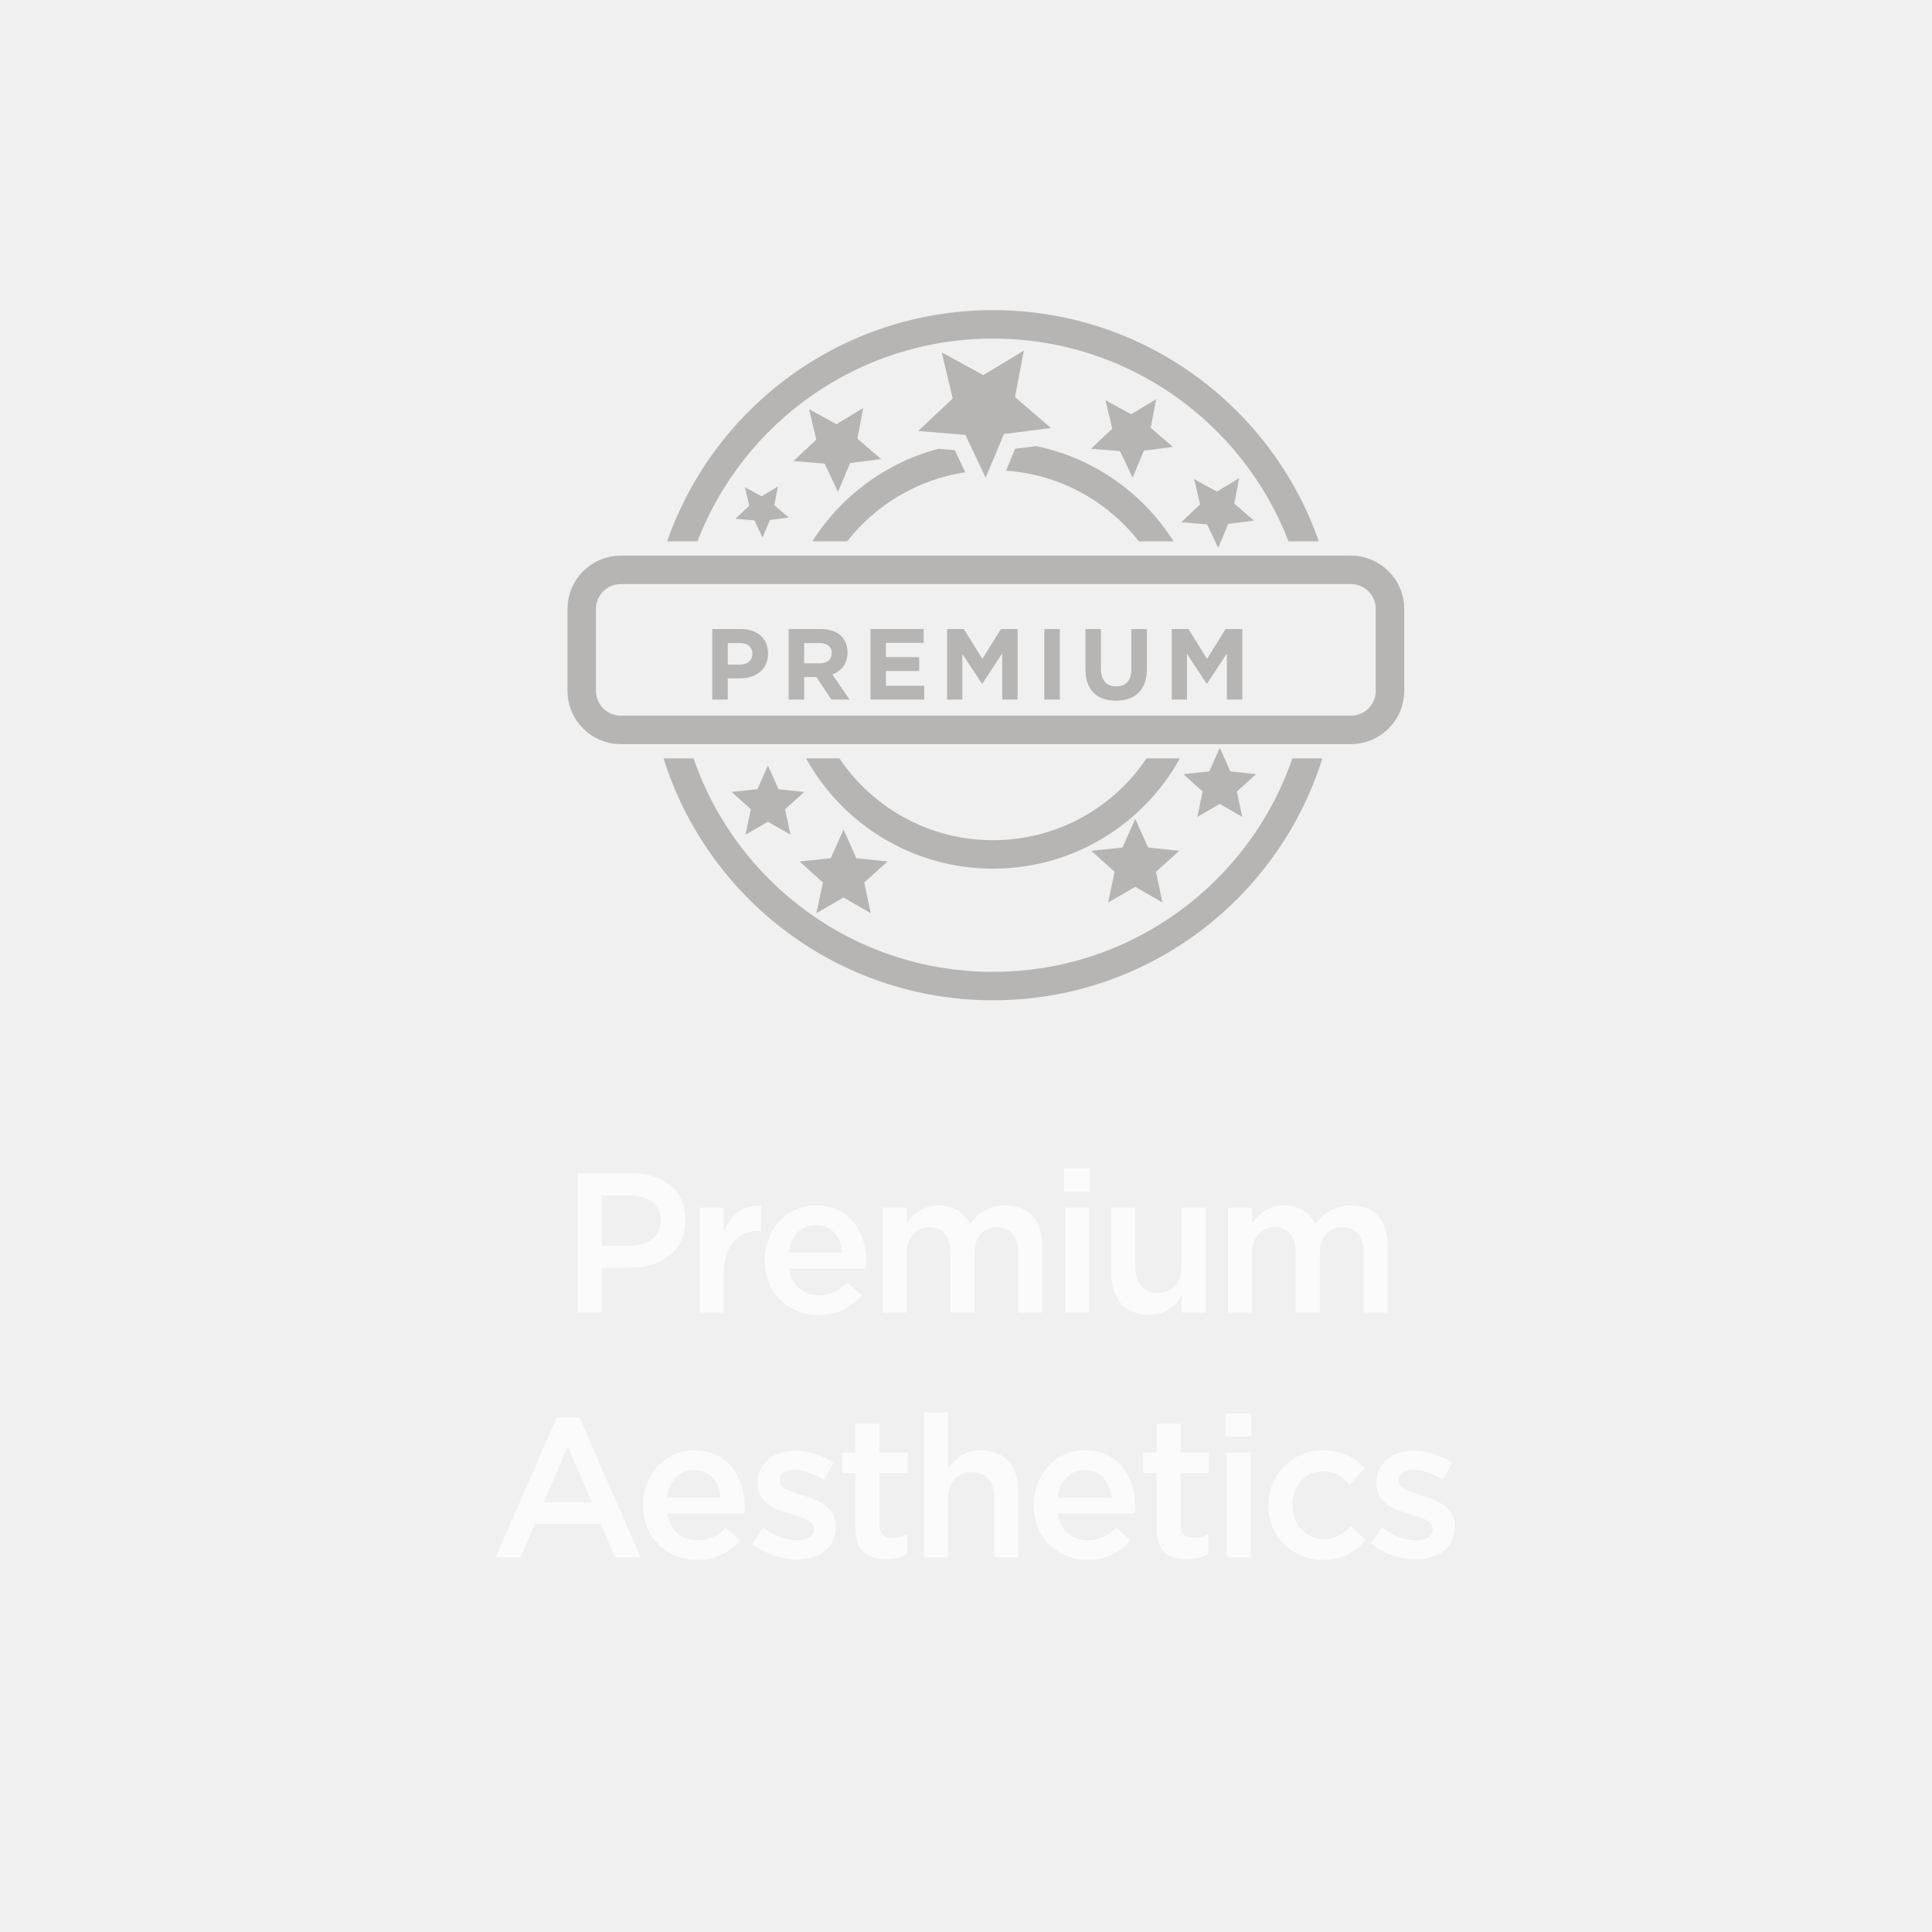
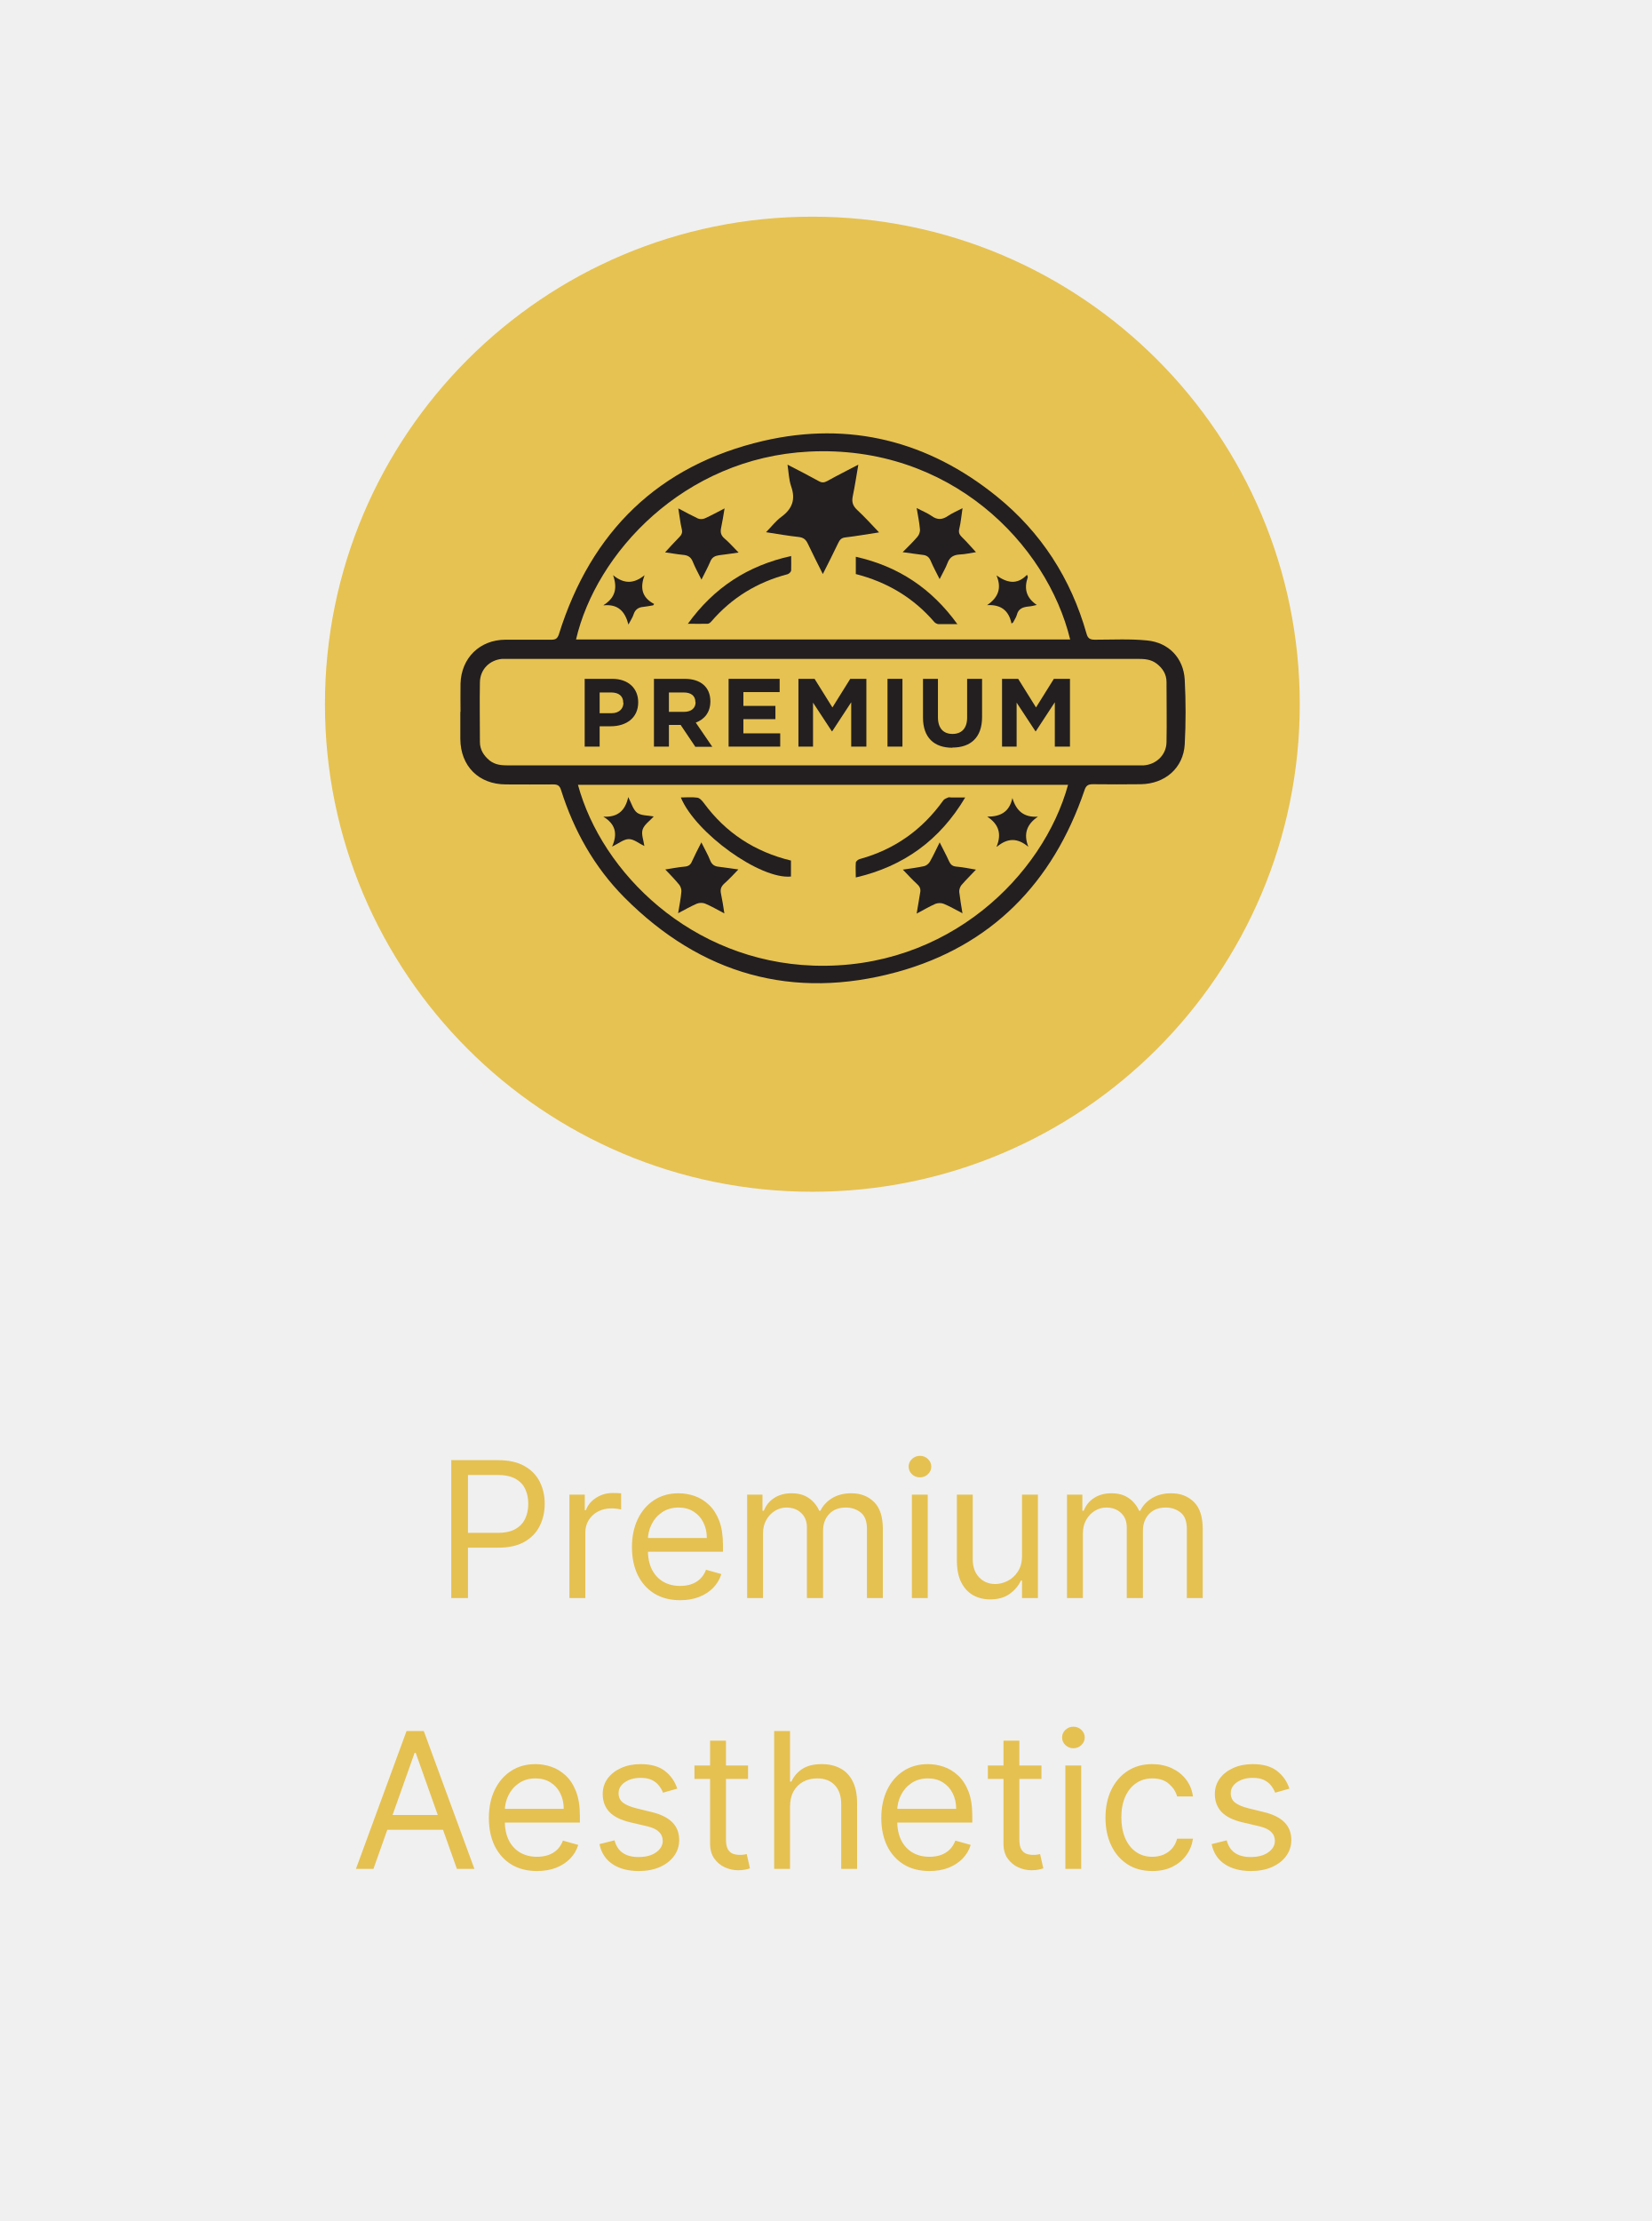
- <svg xmlns="http://www.w3.org/2000/svg" width="71" height="71" viewBox="0 0 71 71" fill="none">
-   <g filter="url(#filter0_b_533_867)">
-     <path d="M21.378 22.379C21.378 21.585 22.022 20.941 22.816 20.941H49.644C50.438 20.941 51.082 21.585 51.082 22.379V25.386C51.082 26.181 50.438 26.824 49.644 26.824H22.816C22.022 26.824 21.378 26.181 21.378 25.386V22.379Z" stroke="#B6B5B4" stroke-width="1.046" />
-     <path d="M34.61 12.951L36.137 13.786L37.625 12.883L37.302 14.593L38.621 15.729L36.895 15.951L36.222 17.556L35.478 15.983L33.743 15.839L35.01 14.645L34.61 12.951Z" fill="#B6B5B4" />
-     <path d="M29.733 15.038L30.74 15.589L31.722 14.993L31.509 16.122L32.38 16.871L31.24 17.017L30.796 18.077L30.305 17.038L29.16 16.944L29.996 16.156L29.733 15.038Z" fill="#B6B5B4" />
-     <path d="M27.375 17.904L27.988 18.24L28.586 17.877L28.456 18.564L28.986 19.02L28.293 19.109L28.022 19.754L27.724 19.122L27.027 19.064L27.535 18.585L27.375 17.904Z" fill="#B6B5B4" />
-     <path d="M40.627 14.71L41.57 15.225L42.488 14.668L42.289 15.723L43.103 16.425L42.038 16.561L41.622 17.552L41.163 16.581L40.092 16.492L40.874 15.755L40.627 14.71Z" fill="#B6B5B4" />
-     <path d="M43.885 17.609L44.721 18.067L45.537 17.572L45.36 18.509L46.082 19.131L45.136 19.253L44.768 20.133L44.36 19.27L43.41 19.192L44.104 18.537L43.885 17.609Z" fill="#B6B5B4" />
-     <path d="M44.826 27.478L45.214 28.349L46.163 28.449L45.454 29.087L45.652 30.02L44.826 29.544L44 30.02L44.198 29.087L43.489 28.449L44.438 28.349L44.826 27.478Z" fill="#B6B5B4" />
-     <path d="M28.222 28.132L28.611 29.003L29.559 29.103L28.851 29.741L29.049 30.674L28.222 30.198L27.396 30.674L27.594 29.741L26.886 29.103L27.834 29.003L28.222 28.132Z" fill="#B6B5B4" />
-     <path d="M41.721 30.093L42.191 31.146L43.337 31.267L42.481 32.039L42.72 33.167L41.721 32.591L40.722 33.167L40.962 32.039L40.105 31.267L41.252 31.146L41.721 30.093Z" fill="#B6B5B4" />
-     <path d="M31 30.485L31.47 31.538L32.617 31.659L31.76 32.431L31.999 33.559L31 32.983L30.002 33.559L30.241 32.431L29.384 31.659L30.531 31.538L31 30.485Z" fill="#B6B5B4" />
-     <path fill-rule="evenodd" clip-rule="evenodd" d="M47.495 27.87C45.923 32.435 41.59 35.715 36.491 35.715C31.392 35.715 27.059 32.435 25.487 27.87H24.386C25.998 33.022 30.808 36.76 36.491 36.76C42.174 36.76 46.984 33.022 48.596 27.87H47.495ZM25.63 19.895C27.31 15.536 31.54 12.443 36.491 12.443C41.443 12.443 45.672 15.536 47.352 19.895H48.466C46.738 14.947 42.029 11.397 36.491 11.397C30.953 11.397 26.244 14.947 24.516 19.895H25.63Z" fill="#B6B5B4" />
-     <path fill-rule="evenodd" clip-rule="evenodd" d="M34.487 16.493C32.547 17.004 30.9 18.241 29.855 19.895H31.133C32.179 18.556 33.717 17.62 35.474 17.356L35.09 16.543L34.487 16.493ZM36.97 17.297C38.951 17.434 40.698 18.421 41.851 19.895H43.128C42.008 18.122 40.198 16.829 38.075 16.394L37.306 16.493L36.97 17.297ZM29.623 27.87C30.96 30.287 33.535 31.923 36.492 31.923C39.449 31.923 42.024 30.287 43.36 27.87H42.135C40.915 29.684 38.843 30.877 36.492 30.877C34.141 30.877 32.069 29.684 30.848 27.87H29.623Z" fill="#B6B5B4" />
-     <path d="M28.226 24.021C28.226 24.621 27.76 24.932 27.178 24.932H26.745V25.709H26.175V23.117H27.234C27.852 23.117 28.226 23.484 28.226 24.013V24.021ZM27.649 24.032V24.024C27.649 23.769 27.471 23.632 27.186 23.632H26.745V24.424H27.197C27.482 24.424 27.649 24.254 27.649 24.032ZM31.222 25.709H30.555L30 24.88H29.552V25.709H28.982V23.117H30.166C30.777 23.117 31.144 23.439 31.144 23.973V23.98C31.144 24.398 30.918 24.661 30.589 24.784L31.222 25.709ZM30.567 24.01V24.002C30.567 23.758 30.396 23.632 30.118 23.632H29.552V24.376H30.13C30.407 24.376 30.567 24.228 30.567 24.01ZM33.964 25.709H31.991V23.117H33.946V23.625H32.557V24.15H33.779V24.658H32.557V25.202H33.964V25.709ZM37.397 25.709H36.83V24.017L36.101 25.124H36.086L35.364 24.028V25.709H34.805V23.117H35.419L36.101 24.213L36.782 23.117H37.397V25.709ZM38.949 25.709H38.378V23.117H38.949V25.709ZM42.148 24.58C42.148 25.365 41.707 25.75 41.011 25.75C40.315 25.75 39.889 25.361 39.889 24.598V23.117H40.459V24.584C40.459 25.006 40.67 25.224 41.018 25.224C41.366 25.224 41.577 25.013 41.577 24.602V23.117H42.148V24.58ZM45.654 25.709H45.087V24.017L44.358 25.124H44.343L43.621 24.028V25.709H43.062V23.117H43.676L44.358 24.213L45.039 23.117H45.654V25.709Z" fill="#B6B5B4" />
-     <path d="M25.192 44.838C25.192 45.993 24.271 46.592 23.146 46.592H22.13V48.237H21.231V43.121H23.248C24.439 43.121 25.192 43.793 25.192 44.838ZM24.278 44.86C24.278 44.254 23.847 43.939 23.175 43.939H22.13V45.781H23.175C23.855 45.781 24.278 45.408 24.278 44.86ZM26.602 46.768V48.237H25.718V44.378H26.602V45.248C26.844 44.67 27.29 44.275 27.969 44.305V45.24H27.918C27.143 45.24 26.602 45.745 26.602 46.768ZM28.989 46.621C29.091 47.25 29.53 47.601 30.1 47.601C30.531 47.601 30.838 47.44 31.145 47.141L31.664 47.601C31.299 48.039 30.794 48.325 30.085 48.325C28.967 48.325 28.105 47.513 28.105 46.315C28.105 45.204 28.887 44.297 29.99 44.297C31.218 44.297 31.839 45.262 31.839 46.38C31.839 46.461 31.832 46.534 31.825 46.621H28.989ZM28.982 46.037H30.962C30.904 45.467 30.568 45.021 29.983 45.021C29.442 45.021 29.062 45.438 28.982 46.037ZM35.644 44.977C35.958 44.568 36.367 44.297 36.952 44.297C37.792 44.297 38.304 44.831 38.304 45.774V48.237H37.42V46.044C37.42 45.43 37.135 45.101 36.638 45.101C36.155 45.101 35.812 45.438 35.812 46.059V48.237H34.928V46.037C34.928 45.438 34.635 45.101 34.145 45.101C33.656 45.101 33.319 45.467 33.319 46.066V48.237H32.435V44.378H33.319V44.962C33.568 44.619 33.904 44.297 34.496 44.297C35.052 44.297 35.439 44.568 35.644 44.977ZM40.052 43.786H39.102V42.945H40.052V43.786ZM40.023 48.237H39.139V44.378H40.023V48.237ZM43.423 46.556V44.378H44.307V48.237H43.423V47.638C43.174 48.003 42.816 48.317 42.217 48.317C41.347 48.317 40.843 47.733 40.843 46.834V44.378H41.727V46.57C41.727 47.17 42.027 47.513 42.553 47.513C43.065 47.513 43.423 47.155 43.423 46.556ZM48.335 44.977C48.65 44.568 49.059 44.297 49.644 44.297C50.484 44.297 50.996 44.831 50.996 45.774V48.237H50.111V46.044C50.111 45.43 49.826 45.101 49.329 45.101C48.847 45.101 48.503 45.438 48.503 46.059V48.237H47.619V46.037C47.619 45.438 47.327 45.101 46.837 45.101C46.347 45.101 46.011 45.467 46.011 46.066V48.237H45.127V44.378H46.011V44.962C46.26 44.619 46.596 44.297 47.188 44.297C47.743 44.297 48.131 44.568 48.335 44.977ZM21.296 52.084L23.547 57.237H22.597L22.078 56.002H19.659L19.133 57.237H18.212L20.463 52.084H21.296ZM21.749 55.205L20.865 53.158L19.988 55.205H21.749ZM24.517 55.621C24.619 56.25 25.057 56.601 25.628 56.601C26.059 56.601 26.366 56.44 26.673 56.141L27.192 56.601C26.826 57.039 26.322 57.325 25.613 57.325C24.495 57.325 23.632 56.513 23.632 55.315C23.632 54.204 24.414 53.297 25.518 53.297C26.746 53.297 27.367 54.262 27.367 55.38C27.367 55.461 27.36 55.534 27.352 55.621H24.517ZM24.509 55.037H26.49C26.431 54.467 26.095 54.021 25.511 54.021C24.97 54.021 24.59 54.438 24.509 55.037ZM30.718 56.097C30.718 56.908 30.09 57.31 29.286 57.31C28.738 57.31 28.131 57.113 27.649 56.733L28.043 56.133C28.46 56.447 28.913 56.608 29.308 56.608C29.688 56.608 29.907 56.447 29.907 56.192V56.177C29.907 55.877 29.498 55.775 29.045 55.636C28.474 55.475 27.839 55.242 27.839 54.503V54.489C27.839 53.758 28.445 53.312 29.213 53.312C29.695 53.312 30.221 53.48 30.631 53.751L30.28 54.379C29.907 54.153 29.512 54.014 29.191 54.014C28.847 54.014 28.65 54.174 28.65 54.401V54.416C28.65 54.693 29.067 54.81 29.52 54.956C30.082 55.132 30.718 55.388 30.718 56.082V56.097ZM32.321 54.138V56.031C32.321 56.374 32.496 56.513 32.796 56.513C32.993 56.513 33.169 56.469 33.344 56.382V57.105C33.125 57.23 32.876 57.303 32.547 57.303C31.897 57.303 31.436 57.017 31.436 56.17V54.138H30.947V53.378H31.436V52.318H32.321V53.378H33.358V54.138H32.321ZM34.843 55.059V57.237H33.959V51.901H34.843V53.977C35.092 53.612 35.45 53.297 36.049 53.297C36.919 53.297 37.423 53.882 37.423 54.781V57.237H36.539V55.044C36.539 54.445 36.239 54.101 35.713 54.101C35.202 54.101 34.843 54.459 34.843 55.059ZM38.871 55.621C38.974 56.25 39.412 56.601 39.982 56.601C40.414 56.601 40.721 56.44 41.028 56.141L41.547 56.601C41.181 57.039 40.677 57.325 39.968 57.325C38.849 57.325 37.987 56.513 37.987 55.315C37.987 54.204 38.769 53.297 39.873 53.297C41.101 53.297 41.722 54.262 41.722 55.38C41.722 55.461 41.715 55.534 41.707 55.621H38.871ZM38.864 55.037H40.845C40.786 54.467 40.45 54.021 39.865 54.021C39.325 54.021 38.944 54.438 38.864 55.037ZM43.385 54.138V56.031C43.385 56.374 43.56 56.513 43.86 56.513C44.057 56.513 44.233 56.469 44.408 56.382V57.105C44.189 57.23 43.94 57.303 43.611 57.303C42.961 57.303 42.5 57.017 42.5 56.17V54.138H42.011V53.378H42.5V52.318H43.385V53.378H44.423V54.138H43.385ZM45.988 52.786H45.038V51.945H45.988V52.786ZM45.959 57.237H45.074V53.378H45.959V57.237ZM50.184 56.601C49.804 57.025 49.358 57.325 48.605 57.325C47.458 57.325 46.61 56.425 46.61 55.322C46.61 54.218 47.458 53.297 48.613 53.297C49.344 53.297 49.797 53.568 50.155 53.962L49.607 54.554C49.336 54.269 49.051 54.072 48.605 54.072C47.962 54.072 47.495 54.627 47.495 55.307C47.495 56.002 47.97 56.557 48.649 56.557C49.066 56.557 49.373 56.36 49.651 56.075L50.184 56.601ZM53.461 56.097C53.461 56.908 52.832 57.31 52.028 57.31C51.48 57.31 50.873 57.113 50.391 56.733L50.786 56.133C51.202 56.447 51.655 56.608 52.05 56.608C52.43 56.608 52.649 56.447 52.649 56.192V56.177C52.649 55.877 52.24 55.775 51.787 55.636C51.217 55.475 50.581 55.242 50.581 54.503V54.489C50.581 53.758 51.188 53.312 51.955 53.312C52.437 53.312 52.964 53.48 53.373 53.751L53.022 54.379C52.649 54.153 52.255 54.014 51.933 54.014C51.59 54.014 51.392 54.174 51.392 54.401V54.416C51.392 54.693 51.809 54.81 52.262 54.956C52.825 55.132 53.461 55.388 53.461 56.082V56.097Z" fill="white" fill-opacity="0.7" />
-   </g>
-   <defs>
-     <filter id="filter0_b_533_867" x="-6.512" y="-7.41" width="84.82" height="85.82" filterUnits="userSpaceOnUse" color-interpolation-filters="sRGB">
-       <feFlood flood-opacity="0" result="BackgroundImageFix" />
-       <feGaussianBlur in="BackgroundImageFix" stdDeviation="3.705" />
-       <feComposite in2="SourceAlpha" operator="in" result="effect1_backgroundBlur_533_867" />
-       <feBlend mode="normal" in="SourceGraphic" in2="effect1_backgroundBlur_533_867" result="shape" />
-     </filter>
-   </defs>
+ <svg xmlns="http://www.w3.org/2000/svg" width="61" height="82" viewBox="0 0 61 82" fill="none">
+   <path d="M16.665 59V53.909H18.386C18.785 53.909 19.111 53.981 19.365 54.125C19.62 54.268 19.809 54.461 19.932 54.705C20.054 54.948 20.116 55.22 20.116 55.52C20.116 55.82 20.054 56.092 19.932 56.338C19.811 56.583 19.623 56.779 19.37 56.924C19.116 57.069 18.791 57.141 18.395 57.141H17.163V56.594H18.375C18.649 56.594 18.869 56.547 19.034 56.452C19.2 56.358 19.32 56.23 19.395 56.069C19.471 55.907 19.509 55.724 19.509 55.52C19.509 55.316 19.471 55.134 19.395 54.973C19.32 54.812 19.199 54.686 19.032 54.595C18.864 54.502 18.642 54.456 18.366 54.456H17.282V59H16.665ZM21.029 59V55.182H21.596V55.758H21.636C21.705 55.57 21.831 55.416 22.014 55.299C22.196 55.181 22.401 55.122 22.63 55.122C22.673 55.122 22.727 55.123 22.791 55.125C22.856 55.126 22.905 55.129 22.938 55.132V55.729C22.918 55.724 22.873 55.716 22.802 55.706C22.732 55.695 22.658 55.689 22.58 55.689C22.395 55.689 22.229 55.728 22.083 55.806C21.939 55.882 21.825 55.988 21.74 56.124C21.657 56.258 21.616 56.411 21.616 56.584V59H21.029ZM25.118 59.08C24.75 59.08 24.433 58.998 24.166 58.836C23.901 58.672 23.696 58.443 23.552 58.15C23.41 57.855 23.338 57.512 23.338 57.121C23.338 56.73 23.41 56.385 23.552 56.087C23.696 55.787 23.897 55.553 24.154 55.386C24.412 55.217 24.714 55.132 25.059 55.132C25.258 55.132 25.454 55.165 25.648 55.231C25.842 55.298 26.018 55.406 26.177 55.555C26.336 55.702 26.463 55.898 26.558 56.141C26.652 56.385 26.699 56.685 26.699 57.041V57.29H23.756V56.783H26.103C26.103 56.567 26.059 56.375 25.973 56.206C25.889 56.037 25.768 55.904 25.61 55.806C25.455 55.708 25.271 55.659 25.059 55.659C24.825 55.659 24.623 55.717 24.452 55.833C24.283 55.947 24.153 56.097 24.062 56.281C23.971 56.465 23.925 56.662 23.925 56.872V57.21C23.925 57.499 23.975 57.743 24.074 57.944C24.175 58.142 24.315 58.294 24.494 58.398C24.673 58.501 24.881 58.553 25.118 58.553C25.272 58.553 25.412 58.531 25.536 58.488C25.662 58.443 25.77 58.377 25.861 58.289C25.953 58.2 26.023 58.089 26.073 57.956L26.64 58.115C26.58 58.307 26.48 58.476 26.339 58.622C26.198 58.766 26.024 58.879 25.817 58.96C25.61 59.04 25.377 59.08 25.118 59.08ZM27.592 59V55.182H28.158V55.778H28.208C28.288 55.575 28.416 55.416 28.593 55.304C28.771 55.189 28.984 55.132 29.232 55.132C29.484 55.132 29.694 55.189 29.861 55.304C30.03 55.416 30.162 55.575 30.256 55.778H30.296C30.394 55.581 30.541 55.425 30.736 55.309C30.932 55.191 31.166 55.132 31.44 55.132C31.781 55.132 32.06 55.239 32.277 55.453C32.494 55.665 32.603 55.995 32.603 56.445V59H32.016V56.445C32.016 56.163 31.939 55.962 31.785 55.841C31.631 55.72 31.45 55.659 31.241 55.659C30.972 55.659 30.764 55.74 30.617 55.903C30.469 56.063 30.396 56.267 30.396 56.514V59H29.799V56.385C29.799 56.168 29.729 55.993 29.588 55.86C29.447 55.726 29.265 55.659 29.043 55.659C28.891 55.659 28.748 55.7 28.616 55.781C28.485 55.862 28.379 55.975 28.298 56.119C28.218 56.261 28.178 56.426 28.178 56.614V59H27.592ZM33.676 59V55.182H34.262V59H33.676ZM33.974 54.545C33.86 54.545 33.761 54.507 33.678 54.429C33.597 54.351 33.556 54.257 33.556 54.148C33.556 54.038 33.597 53.945 33.678 53.867C33.761 53.789 33.86 53.75 33.974 53.75C34.088 53.75 34.186 53.789 34.267 53.867C34.35 53.945 34.392 54.038 34.392 54.148C34.392 54.257 34.35 54.351 34.267 54.429C34.186 54.507 34.088 54.545 33.974 54.545ZM37.743 57.439V55.182H38.33V59H37.743V58.354H37.703C37.614 58.548 37.474 58.712 37.286 58.848C37.097 58.983 36.858 59.05 36.57 59.05C36.331 59.05 36.119 58.998 35.933 58.893C35.748 58.787 35.602 58.628 35.496 58.416C35.39 58.202 35.337 57.933 35.337 57.608V55.182H35.923V57.568C35.923 57.847 36.001 58.069 36.157 58.234C36.315 58.4 36.515 58.483 36.759 58.483C36.904 58.483 37.053 58.446 37.204 58.371C37.356 58.297 37.484 58.182 37.586 58.028C37.691 57.874 37.743 57.678 37.743 57.439ZM39.404 59V55.182H39.971V55.778H40.021C40.1 55.575 40.229 55.416 40.406 55.304C40.583 55.189 40.796 55.132 41.045 55.132C41.297 55.132 41.506 55.189 41.674 55.304C41.843 55.416 41.974 55.575 42.069 55.778H42.109C42.206 55.581 42.353 55.425 42.549 55.309C42.744 55.191 42.979 55.132 43.252 55.132C43.593 55.132 43.873 55.239 44.09 55.453C44.307 55.665 44.416 55.995 44.416 56.445V59H43.829V56.445C43.829 56.163 43.752 55.962 43.598 55.841C43.444 55.72 43.262 55.659 43.053 55.659C42.785 55.659 42.577 55.74 42.429 55.903C42.282 56.063 42.208 56.267 42.208 56.514V59H41.611V56.385C41.611 56.168 41.541 55.993 41.4 55.86C41.259 55.726 41.078 55.659 40.856 55.659C40.703 55.659 40.561 55.7 40.428 55.781C40.297 55.862 40.191 55.975 40.11 56.119C40.031 56.261 39.991 56.426 39.991 56.614V59H39.404ZM13.791 69H13.145L15.014 63.909H15.65L17.52 69H16.873L15.352 64.715H15.312L13.791 69ZM14.03 67.011H16.635V67.558H14.03V67.011ZM19.834 69.079C19.466 69.079 19.149 68.998 18.882 68.836C18.617 68.672 18.412 68.443 18.268 68.15C18.125 67.855 18.054 67.512 18.054 67.121C18.054 66.73 18.125 66.385 18.268 66.087C18.412 65.787 18.613 65.553 18.87 65.386C19.128 65.217 19.43 65.132 19.774 65.132C19.973 65.132 20.17 65.165 20.363 65.231C20.557 65.298 20.734 65.406 20.893 65.555C21.052 65.702 21.179 65.898 21.273 66.141C21.368 66.385 21.415 66.685 21.415 67.041V67.29H18.472V66.783H20.818C20.818 66.567 20.775 66.375 20.689 66.206C20.605 66.037 20.484 65.903 20.326 65.806C20.171 65.708 19.986 65.659 19.774 65.659C19.541 65.659 19.339 65.717 19.168 65.833C18.999 65.947 18.869 66.097 18.778 66.281C18.686 66.465 18.641 66.662 18.641 66.872V67.21C18.641 67.499 18.691 67.743 18.79 67.944C18.891 68.142 19.031 68.294 19.21 68.398C19.389 68.501 19.597 68.553 19.834 68.553C19.988 68.553 20.127 68.531 20.252 68.488C20.378 68.443 20.486 68.377 20.577 68.289C20.669 68.2 20.739 68.088 20.789 67.956L21.355 68.115C21.296 68.307 21.195 68.476 21.055 68.622C20.914 68.766 20.74 68.879 20.533 68.96C20.325 69.04 20.093 69.079 19.834 69.079ZM25.012 66.037L24.485 66.186C24.452 66.098 24.403 66.013 24.338 65.93C24.275 65.846 24.189 65.776 24.08 65.721C23.97 65.666 23.83 65.639 23.66 65.639C23.426 65.639 23.231 65.693 23.076 65.801C22.921 65.907 22.844 66.042 22.844 66.206C22.844 66.352 22.897 66.467 23.003 66.552C23.11 66.636 23.275 66.706 23.501 66.763L24.067 66.902C24.409 66.985 24.663 67.112 24.831 67.282C24.998 67.451 25.082 67.669 25.082 67.936C25.082 68.155 25.019 68.35 24.893 68.523C24.768 68.695 24.594 68.831 24.371 68.93C24.147 69.03 23.887 69.079 23.59 69.079C23.201 69.079 22.878 68.995 22.623 68.826C22.368 68.657 22.206 68.41 22.138 68.085L22.695 67.946C22.748 68.151 22.849 68.306 22.996 68.408C23.145 68.511 23.34 68.562 23.58 68.562C23.854 68.562 24.071 68.504 24.231 68.388C24.394 68.271 24.475 68.13 24.475 67.966C24.475 67.833 24.429 67.722 24.336 67.633C24.243 67.542 24.101 67.474 23.908 67.429L23.272 67.28C22.922 67.197 22.665 67.069 22.501 66.894C22.339 66.719 22.258 66.499 22.258 66.236C22.258 66.02 22.318 65.83 22.439 65.664C22.562 65.498 22.728 65.368 22.939 65.274C23.151 65.179 23.391 65.132 23.66 65.132C24.038 65.132 24.334 65.215 24.55 65.381C24.767 65.546 24.921 65.765 25.012 66.037ZM27.625 65.182V65.679H25.646V65.182H27.625ZM26.223 64.267H26.81V67.906C26.81 68.072 26.834 68.196 26.882 68.279C26.932 68.36 26.995 68.415 27.071 68.443C27.149 68.47 27.231 68.483 27.317 68.483C27.382 68.483 27.435 68.48 27.476 68.473C27.517 68.465 27.551 68.458 27.576 68.453L27.695 68.98C27.655 68.995 27.599 69.01 27.528 69.025C27.457 69.041 27.367 69.05 27.257 69.05C27.092 69.05 26.929 69.014 26.77 68.943C26.613 68.872 26.482 68.763 26.377 68.617C26.275 68.471 26.223 68.287 26.223 68.065V64.267ZM29.176 66.703V69H28.59V63.909H29.176V65.778H29.226C29.316 65.581 29.45 65.425 29.629 65.309C29.809 65.191 30.05 65.132 30.35 65.132C30.61 65.132 30.838 65.184 31.033 65.289C31.229 65.391 31.38 65.55 31.488 65.763C31.598 65.976 31.652 66.246 31.652 66.574V69H31.066V66.614C31.066 66.31 30.987 66.076 30.829 65.91C30.674 65.743 30.457 65.659 30.181 65.659C29.988 65.659 29.816 65.7 29.663 65.781C29.513 65.862 29.393 65.981 29.306 66.136C29.219 66.292 29.176 66.481 29.176 66.703ZM34.326 69.079C33.958 69.079 33.641 68.998 33.374 68.836C33.109 68.672 32.904 68.443 32.76 68.15C32.618 67.855 32.546 67.512 32.546 67.121C32.546 66.73 32.618 66.385 32.76 66.087C32.904 65.787 33.105 65.553 33.362 65.386C33.62 65.217 33.922 65.132 34.267 65.132C34.465 65.132 34.662 65.165 34.856 65.231C35.05 65.298 35.226 65.406 35.385 65.555C35.544 65.702 35.671 65.898 35.766 66.141C35.86 66.385 35.907 66.685 35.907 67.041V67.29H32.964V66.783H35.311C35.311 66.567 35.267 66.375 35.181 66.206C35.097 66.037 34.976 65.903 34.818 65.806C34.663 65.708 34.479 65.659 34.267 65.659C34.033 65.659 33.831 65.717 33.66 65.833C33.491 65.947 33.361 66.097 33.27 66.281C33.179 66.465 33.133 66.662 33.133 66.872V67.21C33.133 67.499 33.183 67.743 33.282 67.944C33.383 68.142 33.523 68.294 33.702 68.398C33.881 68.501 34.089 68.553 34.326 68.553C34.48 68.553 34.62 68.531 34.744 68.488C34.87 68.443 34.978 68.377 35.069 68.289C35.161 68.2 35.231 68.088 35.281 67.956L35.848 68.115C35.788 68.307 35.688 68.476 35.547 68.622C35.406 68.766 35.232 68.879 35.025 68.96C34.818 69.04 34.585 69.079 34.326 69.079ZM38.46 65.182V65.679H36.481V65.182H38.46ZM37.058 64.267H37.645V67.906C37.645 68.072 37.669 68.196 37.717 68.279C37.767 68.36 37.83 68.415 37.906 68.443C37.984 68.47 38.066 68.483 38.152 68.483C38.217 68.483 38.27 68.48 38.311 68.473C38.352 68.465 38.386 68.458 38.41 68.453L38.53 68.98C38.49 68.995 38.434 69.01 38.363 69.025C38.292 69.041 38.202 69.05 38.092 69.05C37.926 69.05 37.764 69.014 37.605 68.943C37.448 68.872 37.317 68.763 37.212 68.617C37.109 68.471 37.058 68.287 37.058 68.065V64.267ZM39.343 69V65.182H39.929V69H39.343ZM39.641 64.546C39.526 64.546 39.428 64.507 39.345 64.429C39.264 64.351 39.223 64.257 39.223 64.148C39.223 64.038 39.264 63.945 39.345 63.867C39.428 63.789 39.526 63.75 39.641 63.75C39.755 63.75 39.853 63.789 39.934 63.867C40.017 63.945 40.059 64.038 40.059 64.148C40.059 64.257 40.017 64.351 39.934 64.429C39.853 64.507 39.755 64.546 39.641 64.546ZM42.555 69.079C42.197 69.079 41.889 68.995 41.63 68.826C41.372 68.657 41.173 68.424 41.034 68.127C40.894 67.831 40.825 67.492 40.825 67.111C40.825 66.723 40.896 66.381 41.038 66.084C41.183 65.786 41.383 65.553 41.64 65.386C41.899 65.217 42.2 65.132 42.545 65.132C42.813 65.132 43.055 65.182 43.271 65.281C43.486 65.381 43.663 65.52 43.8 65.699C43.938 65.878 44.023 66.087 44.056 66.325H43.47C43.425 66.151 43.325 65.997 43.171 65.863C43.019 65.727 42.813 65.659 42.555 65.659C42.326 65.659 42.126 65.719 41.953 65.838C41.783 65.956 41.649 66.122 41.553 66.338C41.459 66.552 41.411 66.803 41.411 67.091C41.411 67.386 41.458 67.643 41.551 67.862C41.645 68.08 41.778 68.25 41.948 68.371C42.121 68.492 42.323 68.553 42.555 68.553C42.707 68.553 42.846 68.526 42.97 68.473C43.094 68.42 43.2 68.344 43.286 68.244C43.372 68.145 43.433 68.026 43.47 67.886H44.056C44.023 68.112 43.941 68.315 43.81 68.495C43.681 68.674 43.509 68.817 43.296 68.923C43.084 69.027 42.837 69.079 42.555 69.079ZM47.618 66.037L47.091 66.186C47.058 66.098 47.009 66.013 46.945 65.93C46.882 65.846 46.796 65.776 46.686 65.721C46.577 65.666 46.437 65.639 46.266 65.639C46.032 65.639 45.838 65.693 45.682 65.801C45.528 65.907 45.451 66.042 45.451 66.206C45.451 66.352 45.504 66.467 45.61 66.552C45.716 66.636 45.882 66.706 46.107 66.763L46.674 66.902C47.015 66.985 47.27 67.112 47.437 67.282C47.604 67.451 47.688 67.669 47.688 67.936C47.688 68.155 47.625 68.35 47.499 68.523C47.375 68.695 47.201 68.831 46.977 68.93C46.753 69.03 46.493 69.079 46.197 69.079C45.807 69.079 45.485 68.995 45.23 68.826C44.974 68.657 44.813 68.41 44.745 68.085L45.302 67.946C45.355 68.151 45.455 68.306 45.602 68.408C45.752 68.511 45.946 68.562 46.187 68.562C46.46 68.562 46.677 68.504 46.838 68.388C47 68.271 47.081 68.13 47.081 67.966C47.081 67.833 47.035 67.722 46.942 67.633C46.849 67.542 46.707 67.474 46.515 67.429L45.878 67.28C45.529 67.197 45.272 67.069 45.108 66.894C44.945 66.719 44.864 66.499 44.864 66.236C44.864 66.02 44.925 65.83 45.046 65.664C45.168 65.498 45.335 65.368 45.545 65.274C45.757 65.179 45.998 65.132 46.266 65.132C46.644 65.132 46.941 65.215 47.156 65.381C47.373 65.546 47.527 65.765 47.618 66.037Z" fill="#E5C152" />
+   <path d="M30 44C39.941 44 48 35.941 48 26C48 16.059 39.941 8 30 8C20.059 8 12 16.059 12 26C12 35.941 20.059 44 30 44Z" fill="#E6C252" />
+   <path d="M22.563 26.814H22.145V27.565H21.592V25.063H22.613C23.208 25.063 23.569 25.418 23.569 25.928C23.569 26.516 23.116 26.814 22.556 26.814H22.563ZM23.016 25.942C23.016 25.694 22.846 25.566 22.57 25.566H22.145V26.332H22.584C22.86 26.332 23.023 26.169 23.023 25.949L23.016 25.942Z" fill="#231F20" />
+   <path d="M25.674 27.565L25.135 26.764H24.703V27.565H24.15V25.063H25.291C25.88 25.063 26.234 25.375 26.234 25.892C26.234 26.303 26.014 26.558 25.695 26.679L26.305 27.572H25.66L25.674 27.565ZM25.681 25.921C25.681 25.687 25.518 25.566 25.249 25.566H24.703V26.282H25.263C25.532 26.282 25.688 26.14 25.688 25.928L25.681 25.921Z" fill="#231F20" />
+   <path d="M26.907 27.565V25.063H28.792V25.552H27.453V26.062H28.636V26.551H27.453V27.076H28.813V27.565H26.907Z" fill="#231F20" />
+   <path d="M31.435 27.565V25.928L30.734 26.998H30.719L30.025 25.942V27.565H29.486V25.063H30.082L30.741 26.119L31.4 25.063H31.995V27.565H31.449H31.435Z" fill="#231F20" />
+   <path d="M32.775 27.565V25.063H33.327V27.565H32.775Z" fill="#231F20" />
+   <path d="M35.17 27.607C34.497 27.607 34.086 27.232 34.086 26.495V25.063H34.638V26.481C34.638 26.892 34.844 27.097 35.177 27.097C35.51 27.097 35.716 26.892 35.716 26.495V25.063H36.268V26.474C36.268 27.232 35.843 27.6 35.17 27.6V27.607Z" fill="#231F20" />
+   <path d="M38.954 27.565V25.928L38.253 26.998H38.238L37.544 25.942V27.565H37.005V25.063H37.601L38.26 26.119L38.919 25.063H39.514V27.565H38.968H38.954Z" fill="#231F20" />
+   <path d="M17.007 26.282C17.007 25.935 17 25.588 17.007 25.24C17.035 24.291 17.716 23.625 18.658 23.618C19.225 23.618 19.792 23.618 20.359 23.618C20.515 23.618 20.586 23.582 20.642 23.412C21.826 19.621 24.328 17.176 28.197 16.276C31.365 15.546 34.277 16.276 36.814 18.331C38.451 19.656 39.55 21.364 40.124 23.391C40.173 23.575 40.258 23.618 40.435 23.618C41.08 23.618 41.725 23.582 42.363 23.646C43.164 23.724 43.709 24.298 43.752 25.099C43.794 25.892 43.794 26.693 43.752 27.48C43.702 28.358 43.022 28.94 42.129 28.954C41.541 28.961 40.946 28.961 40.358 28.954C40.173 28.954 40.102 29.011 40.046 29.188C38.883 32.596 36.609 34.928 33.136 35.885C29.281 36.94 25.887 35.977 23.059 33.135C21.947 32.015 21.195 30.669 20.721 29.174C20.671 29.011 20.6 28.961 20.437 28.961C19.856 28.968 19.268 28.961 18.687 28.961C17.68 28.961 17.007 28.288 17 27.281C17 26.948 17 26.615 17 26.282H17.007ZM30.387 28.259C34.256 28.259 38.125 28.259 41.995 28.259C42.072 28.259 42.143 28.259 42.221 28.259C42.696 28.231 43.072 27.877 43.079 27.402C43.093 26.658 43.079 25.921 43.079 25.177C43.079 24.893 42.937 24.674 42.717 24.503C42.505 24.34 42.264 24.326 42.009 24.326C34.313 24.326 26.624 24.326 18.928 24.326C18.8 24.326 18.672 24.326 18.545 24.326C18.07 24.369 17.73 24.723 17.723 25.191C17.709 25.928 17.723 26.658 17.723 27.395C17.723 27.678 17.865 27.898 18.077 28.075C18.29 28.245 18.531 28.259 18.786 28.259C22.655 28.259 26.524 28.259 30.394 28.259H30.387ZM39.521 23.61C38.664 20.081 35.085 16.41 29.876 16.673C25.242 16.907 22.01 20.429 21.273 23.61H39.521ZM21.344 28.975C22.223 32.221 25.532 35.495 30.039 35.651C35.028 35.821 38.536 32.292 39.443 28.975H21.344Z" fill="#231F20" />
+   <path d="M29.082 17.155C29.494 17.367 29.869 17.559 30.238 17.764C30.351 17.828 30.436 17.821 30.542 17.764C30.911 17.559 31.294 17.367 31.698 17.155C31.627 17.566 31.57 17.948 31.492 18.324C31.449 18.53 31.492 18.671 31.648 18.82C31.931 19.082 32.187 19.366 32.463 19.656C32.052 19.72 31.641 19.791 31.223 19.841C31.081 19.855 31.017 19.919 30.96 20.039C30.783 20.415 30.592 20.783 30.387 21.194C30.188 20.797 30.004 20.436 29.834 20.075C29.763 19.926 29.678 19.848 29.501 19.826C29.104 19.784 28.707 19.713 28.289 19.649C28.487 19.451 28.643 19.238 28.856 19.082C29.26 18.785 29.387 18.438 29.217 17.956C29.132 17.707 29.125 17.438 29.082 17.148V17.155Z" fill="#231F20" />
+   <path d="M25.901 21.392C25.78 21.151 25.667 20.946 25.582 20.733C25.511 20.556 25.39 20.499 25.22 20.485C25.001 20.464 24.774 20.421 24.561 20.393C24.731 20.209 24.894 20.025 25.072 19.847C25.164 19.755 25.213 19.677 25.178 19.536C25.121 19.302 25.1 19.061 25.05 18.77C25.32 18.912 25.539 19.032 25.766 19.139C25.837 19.174 25.95 19.174 26.028 19.139C26.269 19.032 26.496 18.905 26.758 18.77C26.716 19.025 26.68 19.259 26.631 19.486C26.595 19.649 26.623 19.77 26.758 19.883C26.935 20.032 27.084 20.209 27.276 20.4C27.02 20.436 26.794 20.471 26.56 20.499C26.411 20.521 26.297 20.57 26.234 20.726C26.142 20.946 26.028 21.151 25.901 21.407V21.392Z" fill="#231F20" />
+   <path d="M34.702 21.385C34.575 21.13 34.462 20.925 34.369 20.705C34.306 20.556 34.214 20.499 34.065 20.485C33.831 20.457 33.604 20.422 33.335 20.386C33.533 20.188 33.717 20.01 33.88 19.819C33.944 19.748 33.987 19.628 33.972 19.529C33.951 19.273 33.895 19.025 33.852 18.756C34.05 18.862 34.249 18.94 34.412 19.054C34.617 19.203 34.802 19.188 35 19.054C35.156 18.947 35.326 18.877 35.546 18.763C35.503 19.054 35.482 19.295 35.425 19.529C35.39 19.67 35.439 19.748 35.532 19.84C35.709 20.01 35.872 20.202 36.042 20.386C35.85 20.414 35.652 20.464 35.454 20.471C35.227 20.485 35.078 20.556 34.993 20.783C34.922 20.974 34.809 21.159 34.702 21.378V21.385Z" fill="#231F20" />
+   <path d="M25.398 23.037C26.369 21.69 27.616 20.882 29.217 20.528C29.217 20.719 29.224 20.889 29.217 21.059C29.217 21.109 29.139 21.187 29.083 21.201C27.97 21.492 27.028 22.066 26.276 22.937C26.241 22.98 26.184 23.029 26.135 23.029C25.915 23.037 25.688 23.029 25.412 23.029L25.398 23.037Z" fill="#231F20" />
+   <path d="M35.368 23.044C35.106 23.044 34.887 23.044 34.667 23.044C34.617 23.044 34.546 23.008 34.511 22.973C33.739 22.073 32.768 21.492 31.605 21.194V20.556C33.179 20.91 34.405 21.725 35.361 23.051L35.368 23.044Z" fill="#231F20" />
+   <path d="M22.287 22.342C22.733 22.066 22.804 21.704 22.641 21.236C23.038 21.562 23.406 21.562 23.803 21.236C23.633 21.697 23.697 22.058 24.157 22.299C24.143 22.314 24.136 22.335 24.122 22.349C24.002 22.37 23.881 22.391 23.761 22.406C23.576 22.42 23.456 22.505 23.399 22.682C23.364 22.795 23.293 22.895 23.208 23.058C23.08 22.569 22.825 22.299 22.294 22.349L22.287 22.342Z" fill="#231F20" />
+   <path d="M37.353 23.015C37.253 22.533 36.956 22.314 36.453 22.342C36.871 22.059 36.998 21.711 36.8 21.244C37.19 21.52 37.558 21.605 37.927 21.222C37.948 21.279 37.962 21.3 37.955 21.314C37.813 21.726 37.891 22.066 38.288 22.335C38.189 22.356 38.09 22.385 37.983 22.392C37.778 22.413 37.608 22.47 37.551 22.703C37.523 22.803 37.459 22.888 37.409 22.987C37.388 23.001 37.374 23.008 37.353 23.022V23.015Z" fill="#231F20" />
+   <path d="M24.576 32.1C24.809 32.065 25.05 32.015 25.298 31.994C25.44 31.98 25.511 31.916 25.561 31.788C25.66 31.569 25.773 31.356 25.901 31.101C26.021 31.349 26.142 31.547 26.227 31.767C26.29 31.923 26.39 31.987 26.546 32.001C26.779 32.029 27.006 32.065 27.268 32.1C27.084 32.292 26.921 32.469 26.744 32.625C26.631 32.731 26.595 32.83 26.623 32.979C26.673 33.213 26.709 33.454 26.751 33.723C26.496 33.589 26.276 33.461 26.042 33.362C25.957 33.326 25.83 33.326 25.738 33.362C25.511 33.461 25.298 33.581 25.043 33.716C25.093 33.418 25.142 33.17 25.164 32.915C25.171 32.837 25.135 32.731 25.086 32.667C24.923 32.469 24.745 32.285 24.561 32.093L24.576 32.1Z" fill="#231F20" />
+   <path d="M35.553 33.723C35.291 33.589 35.078 33.461 34.851 33.369C34.766 33.333 34.639 33.333 34.547 33.369C34.32 33.468 34.107 33.596 33.852 33.73C33.902 33.454 33.937 33.206 33.98 32.965C34.008 32.837 33.98 32.745 33.873 32.646C33.696 32.483 33.533 32.306 33.342 32.107C33.611 32.065 33.866 32.036 34.121 31.98C34.199 31.966 34.291 31.895 34.334 31.824C34.462 31.604 34.568 31.37 34.702 31.101C34.823 31.349 34.943 31.562 35.043 31.788C35.099 31.909 35.163 31.98 35.305 31.994C35.553 32.015 35.794 32.065 36.042 32.107C35.858 32.306 35.673 32.483 35.503 32.681C35.454 32.745 35.418 32.852 35.425 32.929C35.454 33.184 35.496 33.433 35.546 33.73L35.553 33.723Z" fill="#231F20" />
+   <path d="M29.21 31.767V32.362C28.076 32.476 25.688 30.761 25.143 29.443C25.348 29.443 25.554 29.422 25.752 29.45C25.844 29.464 25.929 29.563 25.993 29.648C26.801 30.747 27.871 31.448 29.217 31.774L29.21 31.767Z" fill="#231F20" />
+   <path d="M31.605 32.398C31.605 32.2 31.591 32.022 31.605 31.852C31.605 31.803 31.691 31.732 31.747 31.718C33.037 31.363 34.057 30.64 34.837 29.549C34.872 29.5 34.95 29.471 35.014 29.443C35.042 29.429 35.092 29.443 35.127 29.443C35.283 29.443 35.439 29.443 35.645 29.443C34.709 31.016 33.377 31.987 31.598 32.398H31.605Z" fill="#231F20" />
+   <path d="M36.807 31.25C36.998 30.775 36.878 30.428 36.46 30.151C36.949 30.151 37.275 29.981 37.388 29.464C37.53 29.939 37.813 30.187 38.331 30.151C37.913 30.435 37.792 30.789 37.976 31.264C37.579 30.931 37.211 30.931 36.814 31.264L36.807 31.25Z" fill="#231F20" />
+   <path d="M22.605 31.257C22.818 30.775 22.726 30.421 22.279 30.151C22.797 30.18 23.087 29.946 23.201 29.428C23.328 29.677 23.385 29.903 23.534 30.01C23.683 30.116 23.916 30.102 24.143 30.144C23.987 30.314 23.789 30.449 23.732 30.626C23.676 30.803 23.768 31.023 23.796 31.236C23.598 31.143 23.413 30.98 23.222 30.98C23.038 30.98 22.854 31.136 22.605 31.257Z" fill="#231F20" />
</svg>
